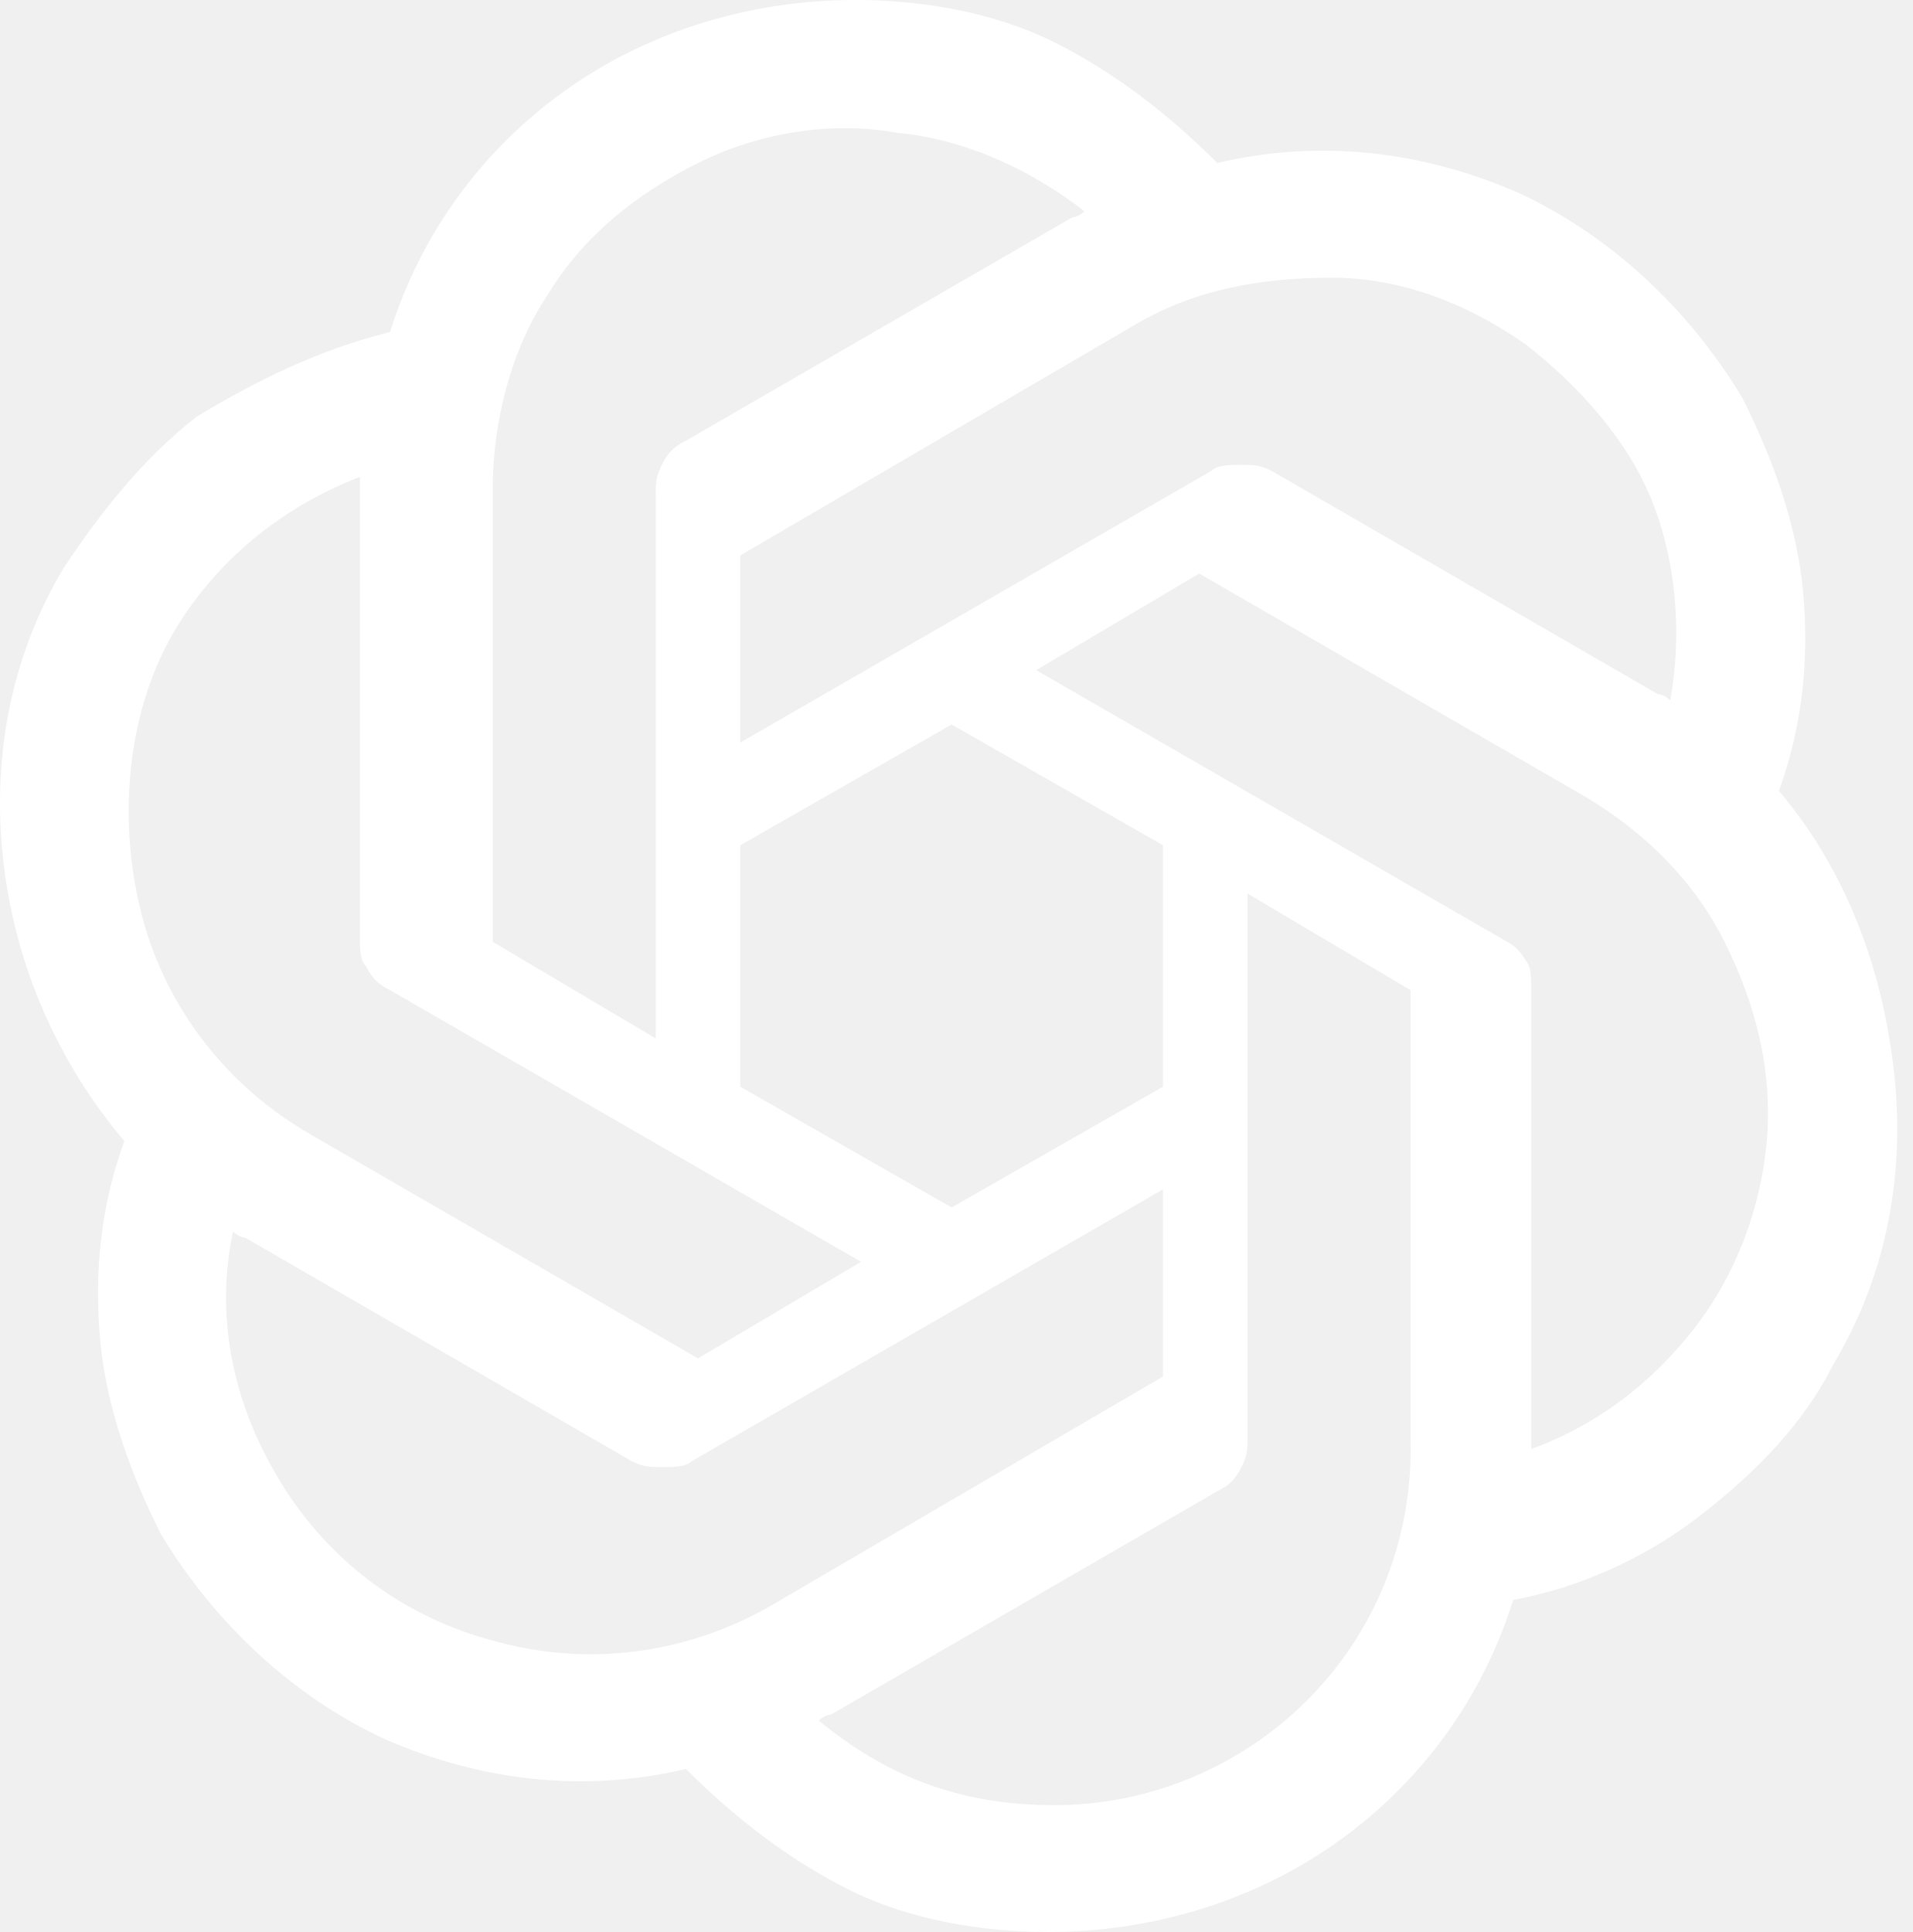
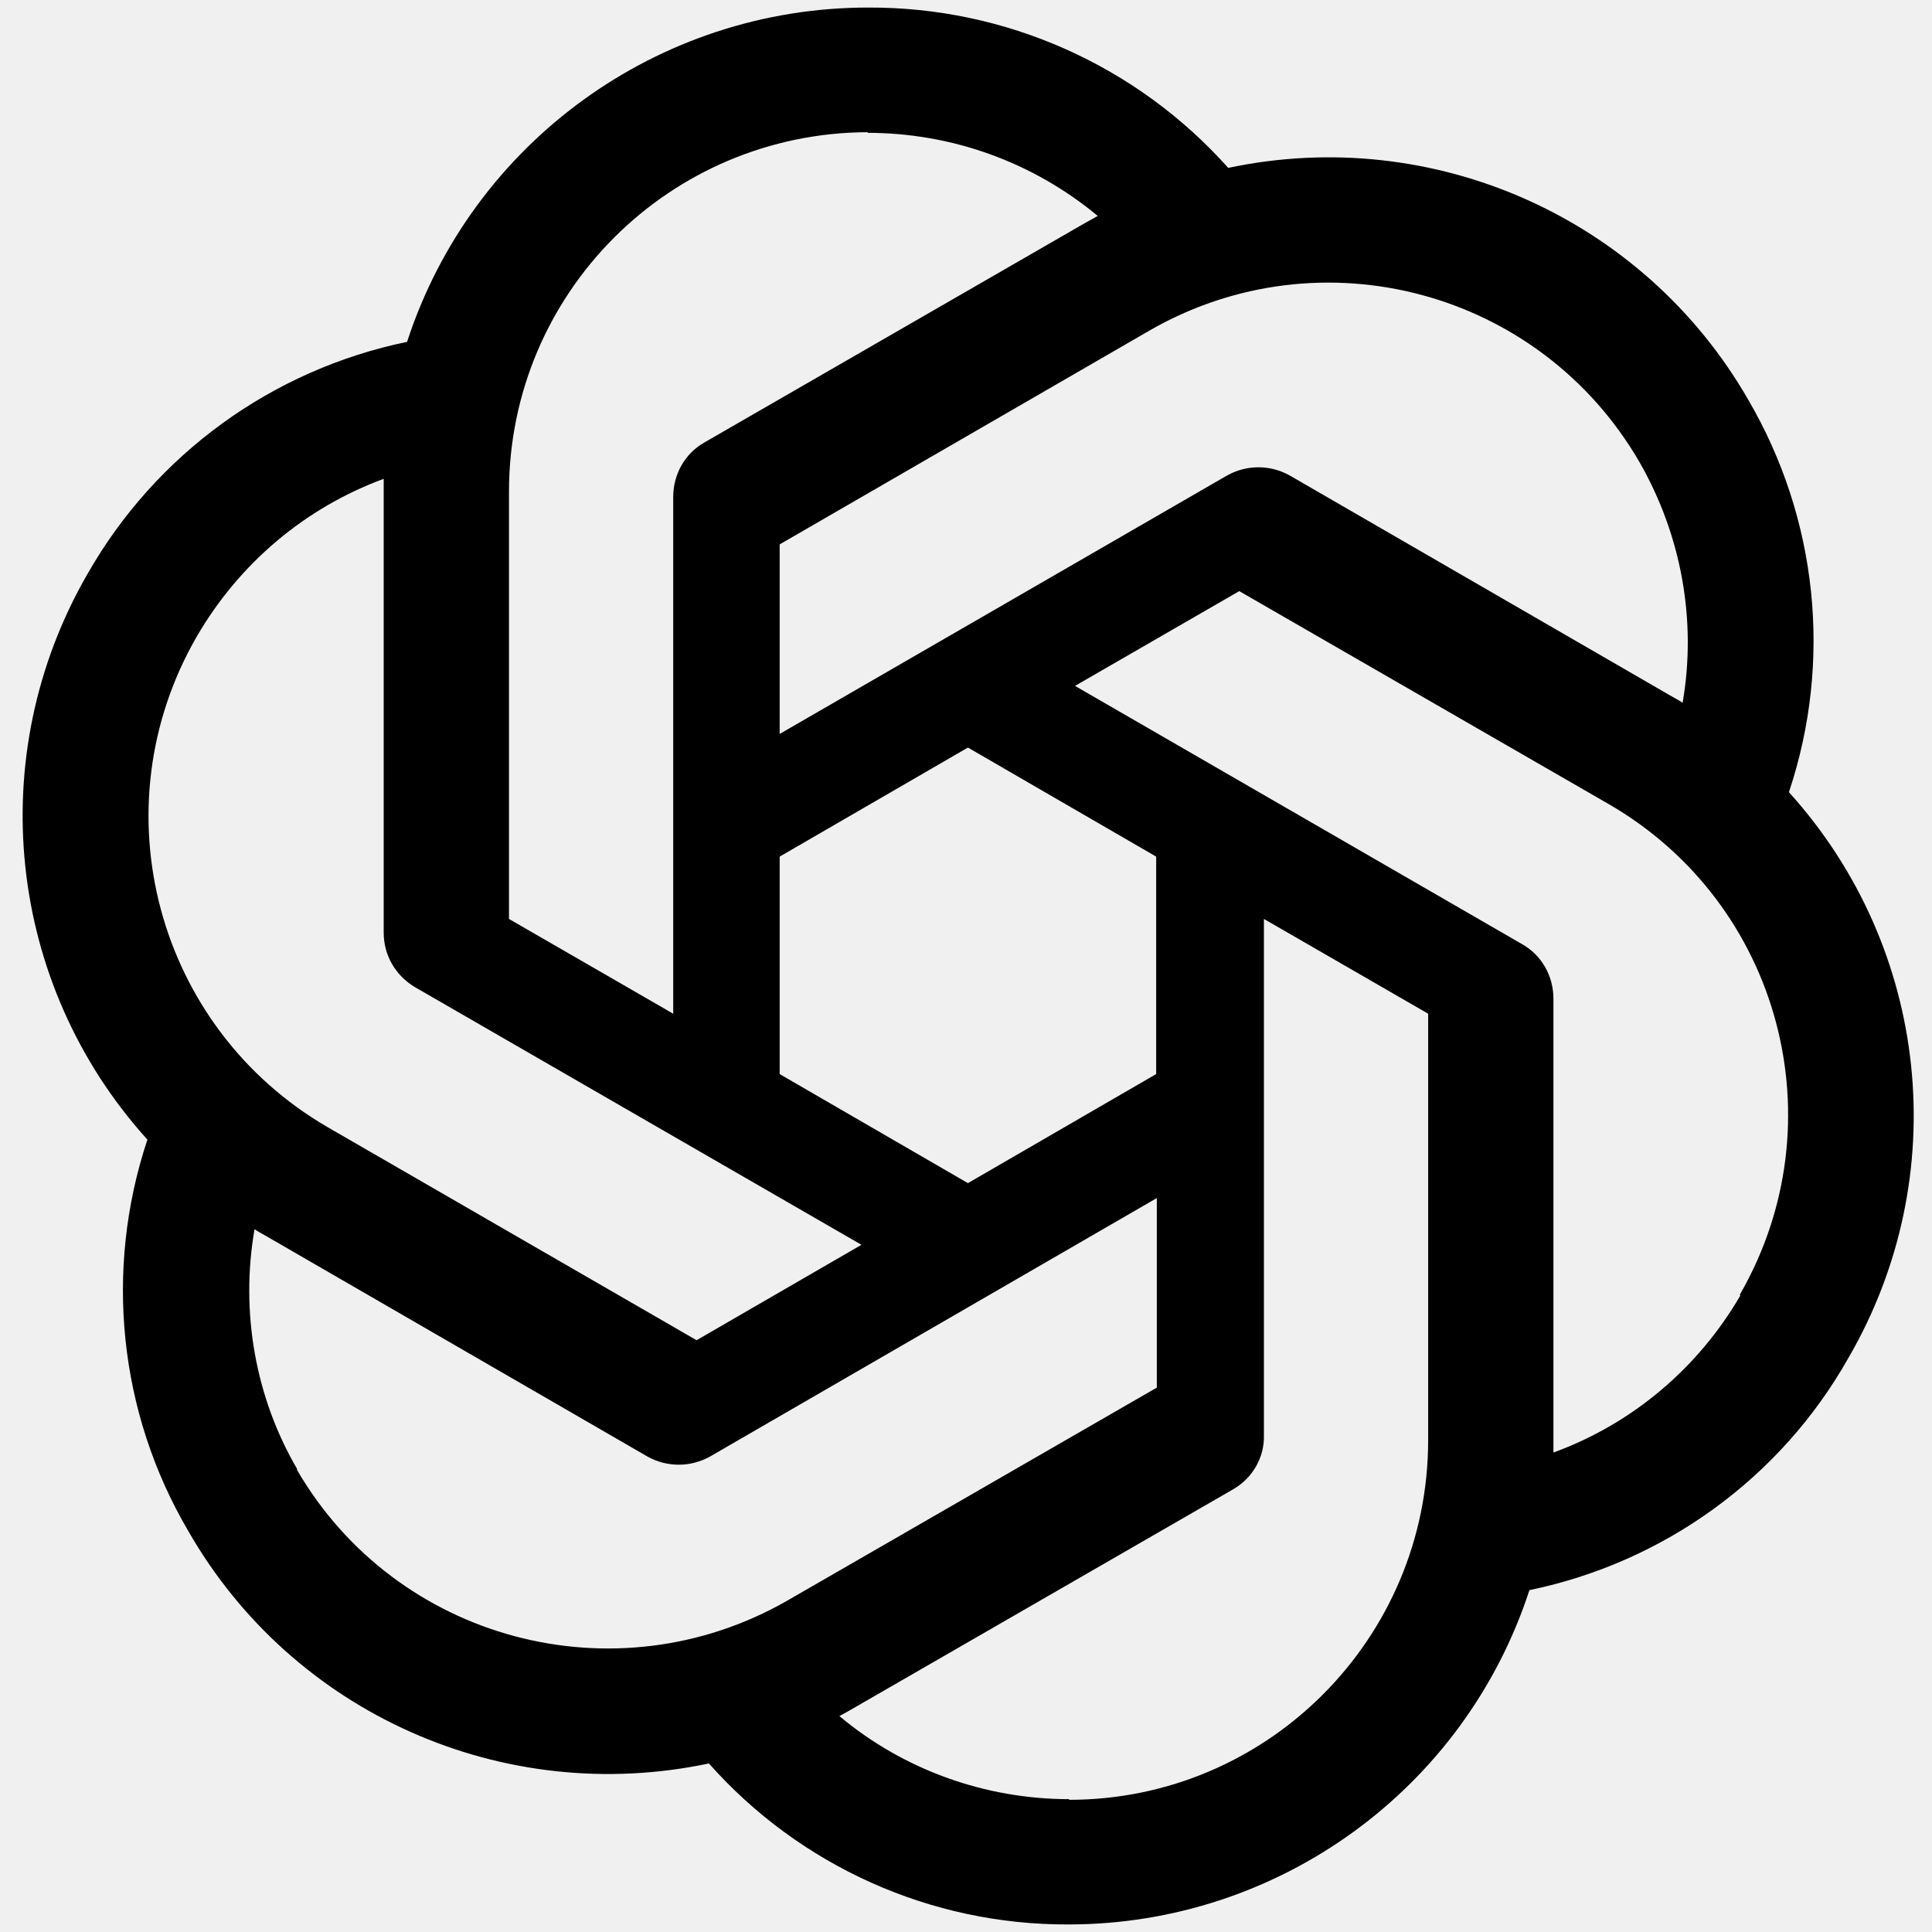
- <svg xmlns="http://www.w3.org/2000/svg" width="99" height="100" viewBox="0 0 99 100" fill="none">
-   <path d="M92.06 40.937C93.31 37.499 93.623 34.062 93.31 30.624C92.998 27.186 91.748 23.749 90.185 20.624C87.373 15.937 83.31 12.187 78.623 9.999C73.623 7.812 68.31 7.187 62.998 8.437C60.498 5.937 57.685 3.749 54.56 2.187C51.435 0.624 47.685 -0.001 44.248 -0.001C38.935 -0.001 33.623 1.562 29.248 4.687C24.873 7.812 21.748 12.187 20.185 17.186C16.435 18.124 13.31 19.686 10.185 21.561C7.373 23.749 5.185 26.561 3.31 29.374C0.498 34.062 -0.44 39.374 0.185 44.687C0.81 49.999 2.998 54.999 6.435 59.062C5.185 62.499 4.873 65.936 5.185 69.374C5.498 72.811 6.748 76.249 8.31 79.374C11.123 84.061 15.185 87.811 19.873 89.999C24.873 92.186 30.185 92.811 35.498 91.561C37.998 94.061 40.81 96.249 43.935 97.811C47.06 99.374 50.81 99.999 54.248 99.999C59.56 99.999 64.873 98.436 69.248 95.311C73.623 92.186 76.748 87.811 78.31 82.811C81.748 82.186 85.185 80.624 87.998 78.436C90.81 76.249 93.31 73.749 94.873 70.624C97.685 65.936 98.623 60.624 97.998 55.312C97.373 49.999 95.498 44.999 92.06 40.937ZM54.56 93.436C49.56 93.436 45.81 91.874 42.373 89.061C42.373 89.061 42.685 88.749 42.998 88.749L62.998 77.186C63.623 76.874 63.935 76.561 64.248 75.936C64.56 75.311 64.56 74.999 64.56 74.374V46.249L72.998 51.249V74.374C73.31 85.311 64.56 93.436 54.56 93.436ZM14.248 76.249C12.06 72.499 11.123 68.124 12.06 63.749C12.06 63.749 12.373 64.061 12.685 64.061L32.685 75.624C33.31 75.936 33.623 75.936 34.248 75.936C34.873 75.936 35.498 75.936 35.81 75.624L60.185 61.562V71.249L39.873 83.124C35.498 85.624 30.498 86.249 25.81 84.999C20.81 83.749 16.748 80.624 14.248 76.249ZM8.935 32.812C11.123 29.061 14.56 26.249 18.623 24.686V25.311V48.437C18.623 49.062 18.623 49.687 18.935 49.999C19.248 50.624 19.56 50.937 20.185 51.249L44.56 65.311L36.123 70.311L16.123 58.749C11.748 56.249 8.623 52.187 7.373 47.499C6.123 42.812 6.435 37.187 8.935 32.812ZM77.998 48.749L53.623 34.687L62.06 29.686L82.06 41.249C85.185 43.124 87.685 45.624 89.248 48.749C90.81 51.874 91.748 55.312 91.435 59.062C91.123 62.499 89.873 65.936 87.685 68.749C85.498 71.561 82.685 73.749 79.248 74.999V51.249C79.248 50.624 79.248 49.999 78.935 49.687C78.935 49.687 78.623 49.062 77.998 48.749ZM86.435 36.249C86.435 36.249 86.123 35.937 85.81 35.937L65.81 24.374C65.185 24.061 64.873 24.061 64.248 24.061C63.623 24.061 62.998 24.061 62.685 24.374L38.31 38.437V28.749L58.623 16.874C61.748 14.999 65.185 14.374 68.935 14.374C72.373 14.374 75.81 15.624 78.935 17.811C81.748 19.999 84.248 22.811 85.498 25.936C86.748 29.061 87.06 32.812 86.435 36.249ZM33.935 53.749L25.498 48.749V25.311C25.498 21.874 26.435 18.124 28.31 15.312C30.185 12.187 32.998 9.999 36.123 8.437C39.248 6.874 42.998 6.249 46.435 6.874C49.873 7.187 53.31 8.749 56.123 10.937C56.123 10.937 55.81 11.249 55.498 11.249L35.498 22.811C34.873 23.124 34.56 23.436 34.248 24.061C33.935 24.686 33.935 24.999 33.935 25.624V53.749ZM38.31 43.749L49.248 37.499L60.185 43.749V56.249L49.248 62.499L38.31 56.249V43.749Z" fill="white" />
+ <svg xmlns="http://www.w3.org/2000/svg" viewBox="0 0 512 512" fill-rule="evenodd" clip-rule="evenodd" stroke-linejoin="round" stroke-miterlimit="2">
+   <style>
+     /* Default: Light Mode (Icon is black) */
+     path { 
+       fill: #000000; 
+     }
+ 
+     /* Dark Mode: (Icon is white) */
+     @media (prefers-color-scheme: dark) {
+       path { 
+         fill: #FFFFFF; 
+       }
+     }
+   </style>
+   <path d="M474.123 209.81c11.525-34.577 7.569-72.423-10.838-103.904-27.696-48.168-83.433-72.94-137.794-61.414a127.14 127.14 0 00-95.475-42.49c-55.564 0-104.936 35.781-122.139 88.593-35.781 7.397-66.574 29.76-84.637 61.414-27.868 48.167-21.503 108.72 15.826 150.007-11.525 34.578-7.569 72.424 10.838 103.733 27.696 48.34 83.433 73.111 137.966 61.585 24.084 27.18 58.833 42.835 95.303 42.663 55.564 0 104.936-35.782 122.139-88.594 35.782-7.397 66.574-29.76 84.465-61.413 28.04-48.168 21.676-108.722-15.654-150.008v-.172zm-39.567-87.218c11.01 19.267 15.139 41.803 11.354 63.65-.688-.516-2.064-1.204-2.924-1.72l-101.152-58.49a16.965 16.965 0 00-16.687 0L206.621 194.5v-50.232l97.883-56.597c45.587-26.32 103.732-10.666 130.052 34.921zm-227.935 104.42l49.888-28.9 49.887 28.9v57.63l-49.887 28.9-49.888-28.9v-57.63zm23.223-191.81c22.364 0 43.867 7.742 61.07 22.02-.688.344-2.064 1.204-3.097 1.72L186.666 117.26c-5.161 2.925-8.258 8.43-8.258 14.45v136.934l-43.523-25.116V130.333c0-52.64 42.491-95.13 95.131-95.302l-.172.172zM52.14 168.697c11.182-19.268 28.557-34.062 49.544-41.803V247.14c0 6.02 3.097 11.354 8.258 14.45l118.354 68.295-43.695 25.288-97.711-56.425c-45.415-26.32-61.07-84.465-34.75-130.052zm26.665 220.71c-11.182-19.095-15.139-41.802-11.354-63.65.688.516 2.064 1.204 2.924 1.72l101.152 58.49a16.965 16.965 0 0016.687 0l118.354-68.467v50.232l-97.883 56.425c-45.587 26.148-103.732 10.665-130.052-34.75h.172zm204.54 87.39c-22.192 0-43.867-7.741-60.898-22.02a62.439 62.439 0 003.097-1.72l101.152-58.317c5.16-2.924 8.429-8.43 8.257-14.45V243.527l43.523 25.116v113.022c0 52.64-42.663 95.303-95.131 95.303v-.172zM461.22 343.303c-11.182 19.267-28.729 34.061-49.544 41.63V264.687c0-6.021-3.097-11.526-8.257-14.45L284.893 181.77l43.523-25.116 97.883 56.424c45.587 26.32 61.07 84.466 34.75 130.053l.172.172z" fill-rule="nonzero" />
</svg>
